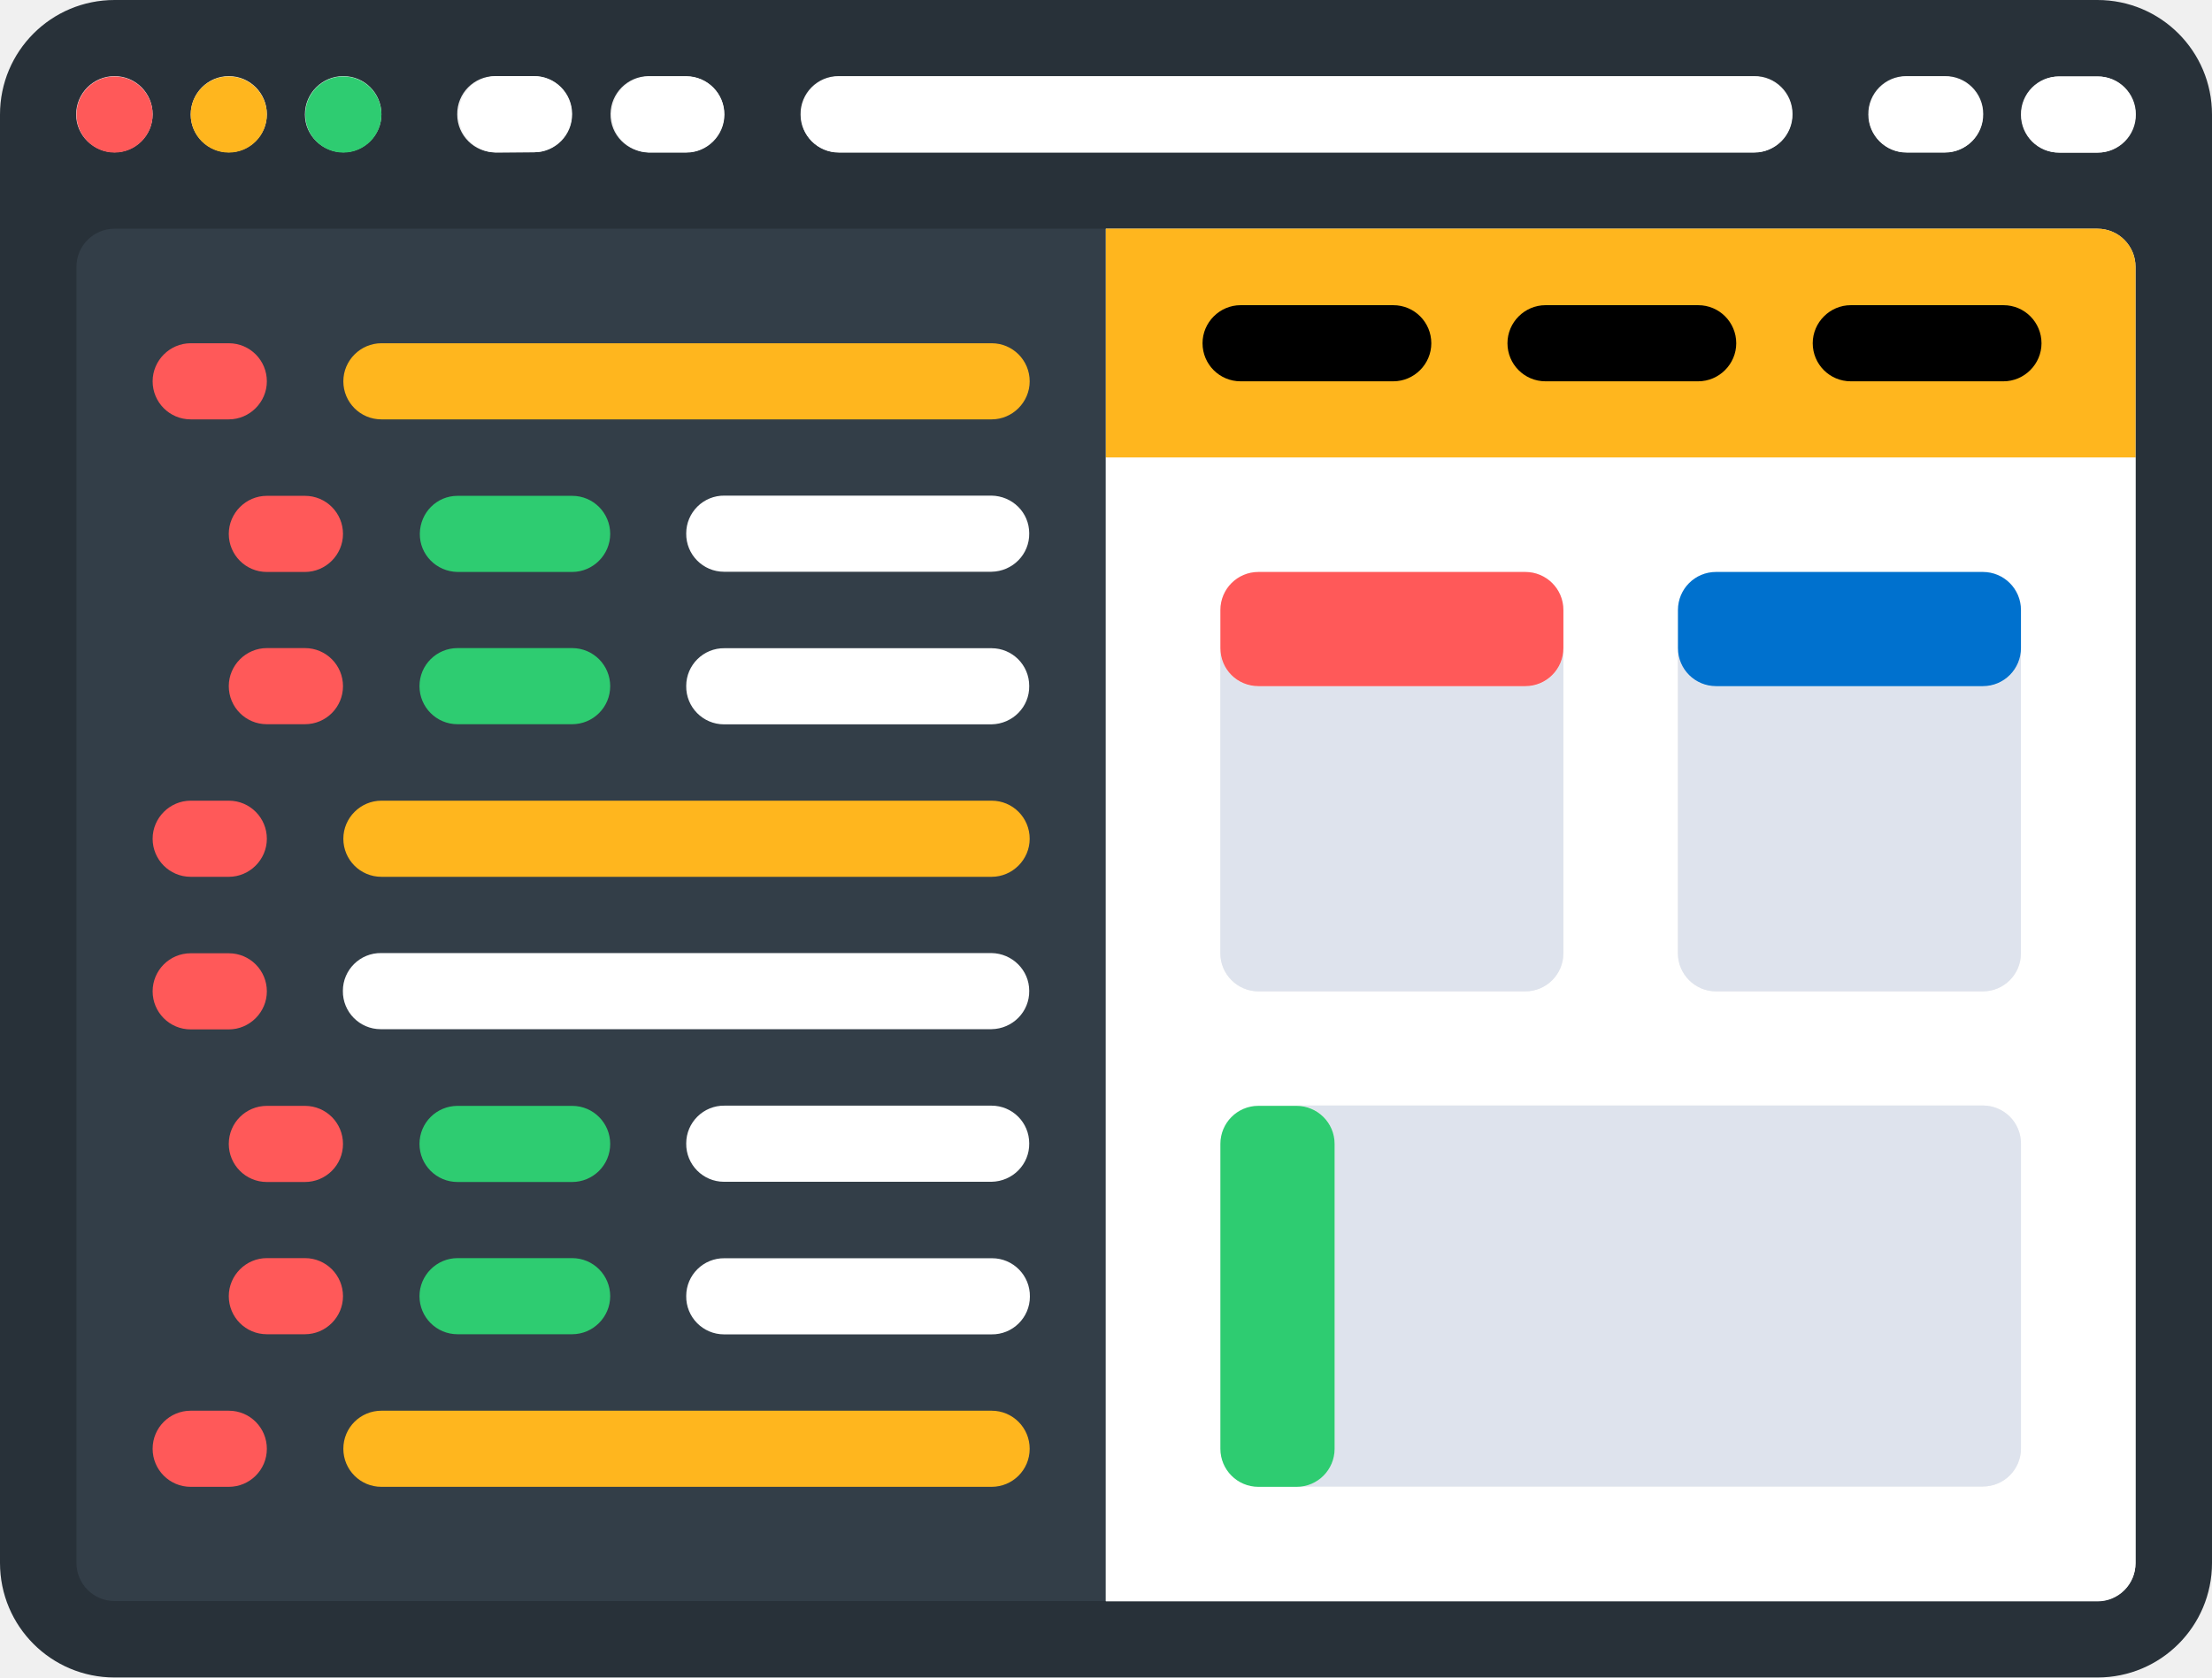
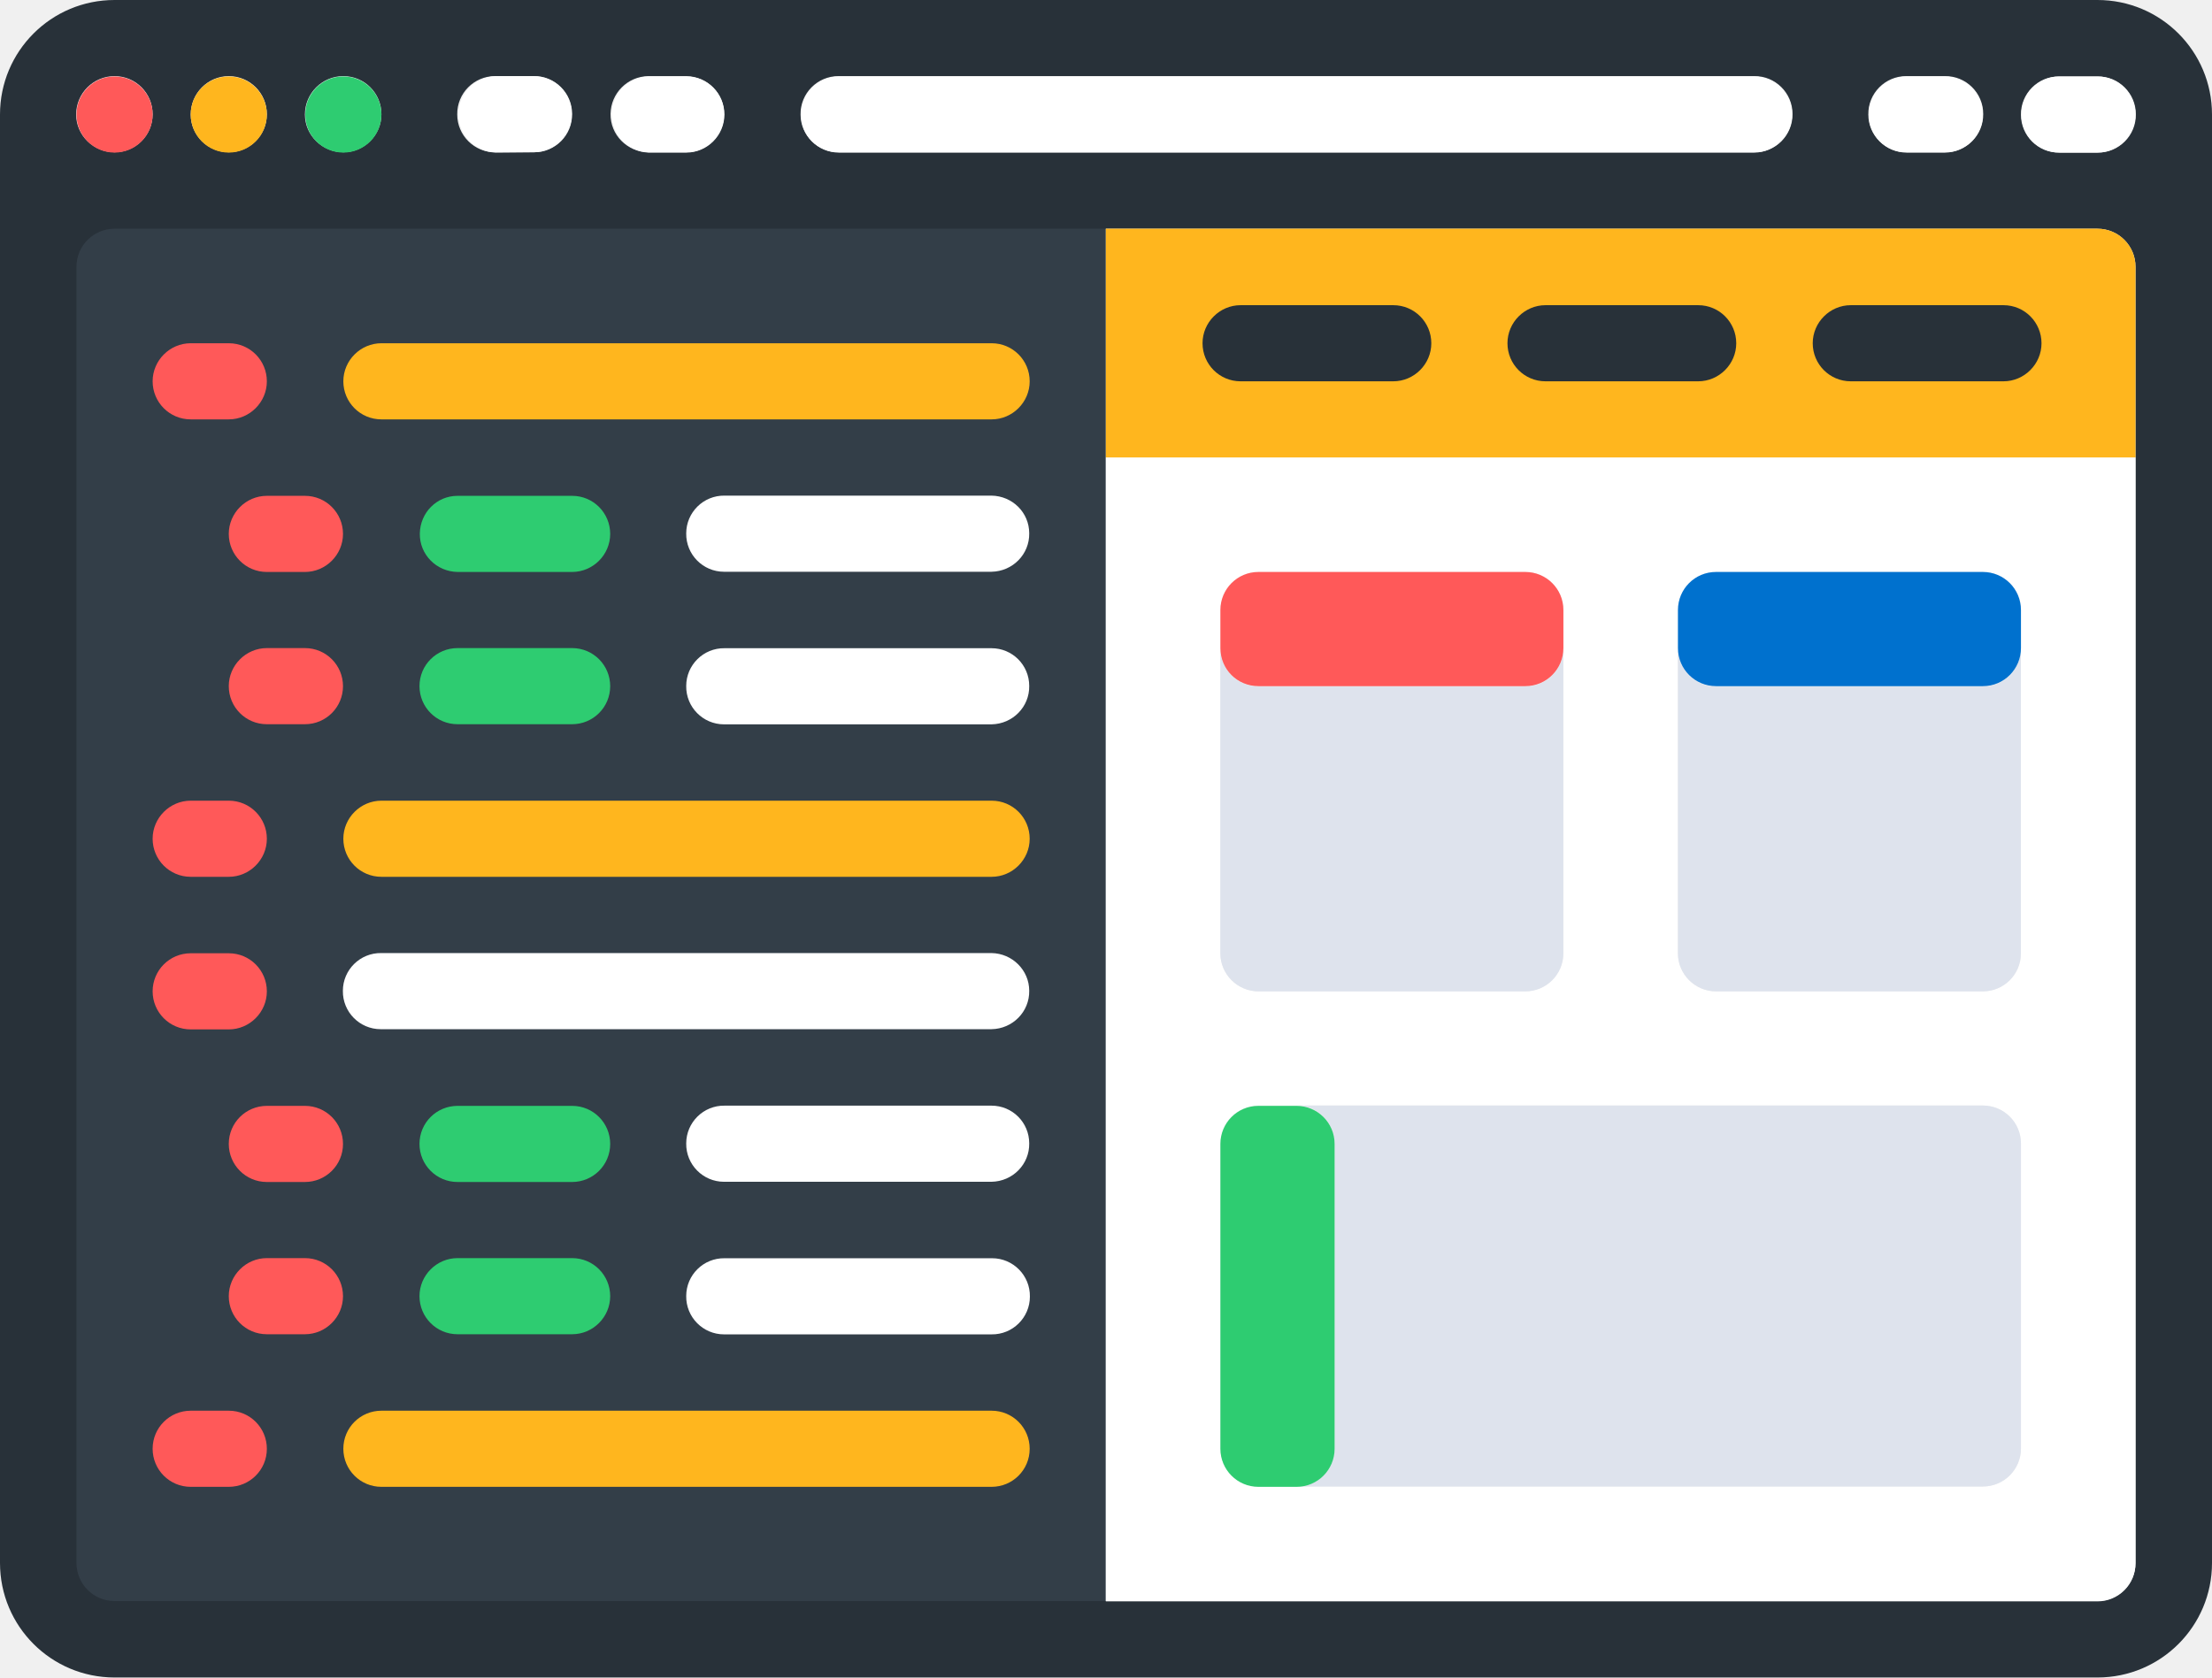
<svg xmlns="http://www.w3.org/2000/svg" version="1.1" id="Group_2938" x="0px" y="0px" viewBox="0 0 656.5 498" style="enable-background:new 0 0 656.5 498;" xml:space="preserve">
  <style type="text/css">
	.st0{fill:#333E48;}
	.st1{fill:#283139;}
	.st2{fill:#FFFFFF;}
	.st3{fill:#FF5959;}
	.st4{fill:#FFB61E;}
	.st5{fill:#2ECC71;}
	.st6{fill:#DEE3ED;}
	.st7{fill:#0071CE;}
</style>
  <g>
-     <path id="Path_7633" class="st0" d="M328.2,62.4H26c-6.4,0-11.6,5.2-11.6,11.6v395.2c0,6.4,5.2,11.6,11.6,11.6c0,0,0,0,0,0h302.2   L328.2,62.4L328.2,62.4z" />
-     <path id="Path_7616" class="st1" d="M622.5,0H34C15.2,0,0,15.2,0,34c0,0,0,0,0,0V464c0,18.8,15.2,34,34,34c0,0,0,0,0,0h588.5   c18.8,0,34-15.2,34-34c0,0,0,0,0,0V34C656.5,15.2,641.3,0,622.5,0L622.5,0z M565.9,22.6h11.3c6.3-0.1,11.4,5,11.4,11.2   c0.1,6.3-5,11.4-11.2,11.4c-0.1,0-0.1,0-0.2,0h-11.3c-6.3,0.1-11.4-5-11.4-11.2c-0.1-6.3,5-11.4,11.2-11.4   C565.8,22.6,565.8,22.6,565.9,22.6z M249,22.6h271.6c6.3-0.1,11.4,5,11.4,11.2c0.1,6.3-5,11.4-11.2,11.4c-0.1,0-0.1,0-0.2,0H249   c-6.3,0.1-11.4-5-11.4-11.2c-0.1-6.3,5-11.4,11.2-11.4C248.9,22.6,248.9,22.6,249,22.6z M192.4,22.6h11.3   c6.3,0.1,11.3,5.2,11.2,11.4c-0.1,6.2-5,11.2-11.2,11.2h-11.3c-6.3-0.1-11.3-5.2-11.2-11.4C181.3,27.7,186.2,22.7,192.4,22.6z    M147.1,22.6h11.3c6.3-0.1,11.4,5,11.4,11.2c0.1,6.3-5,11.4-11.2,11.4c-0.1,0-0.1,0-0.2,0h-11.3c-6.3,0.1-11.4-5-11.4-11.2   c-0.1-6.3,5-11.4,11.2-11.4C147,22.6,147.1,22.6,147.1,22.6z M101.9,22.6c6.3,0,11.3,5.1,11.3,11.3s-5.1,11.3-11.3,11.3   S90.5,40.2,90.5,34c0,0,0,0,0,0C90.5,27.7,95.6,22.6,101.9,22.6z M67.9,22.6c6.3,0,11.3,5.1,11.3,11.3c0,6.3-5.1,11.3-11.3,11.3   S56.6,40.2,56.6,34c0,0,0,0,0,0C56.6,27.7,61.7,22.6,67.9,22.6L67.9,22.6z M34,22.6c6.3,0,11.3,5.1,11.3,11.3   c0,6.3-5.1,11.3-11.3,11.3S22.6,40.2,22.6,34c0,0,0,0,0,0C22.6,27.7,27.7,22.6,34,22.6L34,22.6z M633.8,135.8V464   c0,6.3-5.1,11.3-11.3,11.3H34c-6.3,0-11.3-5.1-11.3-11.3V79.2c0-6.3,5.1-11.3,11.3-11.3h588.5c6.3,0,11.3,5.1,11.3,11.3   L633.8,135.8z M622.5,45.3h-11.3c-6.3,0.1-11.4-5-11.4-11.2c-0.1-6.3,5-11.4,11.2-11.4c0.1,0,0.1,0,0.2,0h11.3   c6.3-0.1,11.4,5,11.4,11.2c0.1,6.3-5,11.4-11.2,11.4C622.6,45.3,622.6,45.3,622.5,45.3z" />
-     <path id="Path_7617" class="st2" d="M328.2,475.4h294.3c6.3,0,11.3-5.1,11.3-11.3V135.8H328.2V475.4z M498,192.4v-11.3   c0-6.3,5.1-11.3,11.3-11.3h79.2c6.3,0,11.3,5.1,11.3,11.3V283c0,6.3-5.1,11.3-11.3,11.3h-79.2c-6.3,0-11.3-5.1-11.3-11.3V192.4z    M362.2,192.4v-11.3c0-6.3,5.1-11.3,11.3-11.3h79.2c6.3,0,11.3,5.1,11.3,11.3V283c0,6.3-5.1,11.3-11.3,11.3h-79.2   c-6.3,0-11.3-5.1-11.3-11.3L362.2,192.4L362.2,192.4z M373.5,328.2h215c6.3,0,11.3,5.1,11.3,11.3v90.5c0,6.3-5.1,11.3-11.3,11.3   h-215c-6.3,0-11.3-5.1-11.3-11.3v-90.5C362.2,333.3,367.2,328.2,373.5,328.2z" />
+     <path id="Path_7633" class="st0" d="M328.2,62.4H26c-6.4,0-11.6,5.2-11.6,11.6v395.2c0,6.4,5.2,11.6,11.6,11.6l0,0h302.2V62.4   L328.2,62.4z" />
+     <path id="Path_7616" class="st1" d="M622.5,0H34C15.2,0,0,15.2,0,34l0,0v430c0,18.8,15.2,34,34,34l0,0h588.5c18.8,0,34-15.2,34-34   l0,0V34C656.5,15.2,641.3,0,622.5,0L622.5,0z M565.9,22.6h11.3c6.3-0.1,11.4,5,11.4,11.2c0.1,6.3-5,11.4-11.2,11.4   c-0.1,0-0.1,0-0.2,0h-11.3c-6.3,0.1-11.4-5-11.4-11.2c-0.1-6.3,5-11.4,11.2-11.4C565.8,22.6,565.8,22.6,565.9,22.6z M249,22.6   h271.6c6.3-0.1,11.4,5,11.4,11.2c0.1,6.3-5,11.4-11.2,11.4c-0.1,0-0.1,0-0.2,0H249c-6.3,0.1-11.4-5-11.4-11.2   c-0.1-6.3,5-11.4,11.2-11.4C248.9,22.6,248.9,22.6,249,22.6z M192.4,22.6h11.3c6.3,0.1,11.3,5.2,11.2,11.4s-5,11.2-11.2,11.2h-11.3   c-6.3-0.1-11.3-5.2-11.2-11.4C181.3,27.7,186.2,22.7,192.4,22.6z M147.1,22.6h11.3c6.3-0.1,11.4,5,11.4,11.2   c0.1,6.3-5,11.4-11.2,11.4c-0.1,0-0.1,0-0.2,0h-11.3c-6.3,0.1-11.4-5-11.4-11.2c-0.1-6.3,5-11.4,11.2-11.4   C147,22.6,147.1,22.6,147.1,22.6z M101.9,22.6c6.3,0,11.3,5.1,11.3,11.3s-5.1,11.3-11.3,11.3s-11.4-5-11.4-11.2l0,0   C90.5,27.7,95.6,22.6,101.9,22.6z M67.9,22.6c6.3,0,11.3,5.1,11.3,11.3c0,6.3-5.1,11.3-11.3,11.3s-11.3-5-11.3-11.2l0,0   C56.6,27.7,61.7,22.6,67.9,22.6L67.9,22.6z M34,22.6c6.3,0,11.3,5.1,11.3,11.3c0,6.3-5.1,11.3-11.3,11.3s-11.4-5-11.4-11.2l0,0   C22.6,27.7,27.7,22.6,34,22.6L34,22.6z M633.8,135.8V464c0,6.3-5.1,11.3-11.3,11.3H34c-6.3,0-11.3-5.1-11.3-11.3V79.2   c0-6.3,5.1-11.3,11.3-11.3h588.5c6.3,0,11.3,5.1,11.3,11.3V135.8z M622.5,45.3h-11.3c-6.3,0.1-11.4-5-11.4-11.2   c-0.1-6.3,5-11.4,11.2-11.4c0.1,0,0.1,0,0.2,0h11.3c6.3-0.1,11.4,5,11.4,11.2c0.1,6.3-5,11.4-11.2,11.4   C622.6,45.3,622.6,45.3,622.5,45.3z" />
+     <path id="Path_7617" class="st2" d="M328.2,475.4h294.3c6.3,0,11.3-5.1,11.3-11.3V135.8H328.2V475.4z M498,192.4v-11.3   c0-6.3,5.1-11.3,11.3-11.3h79.2c6.3,0,11.3,5.1,11.3,11.3V283c0,6.3-5.1,11.3-11.3,11.3h-79.2c-6.3,0-11.3-5.1-11.3-11.3V192.4z    M362.2,192.4v-11.3c0-6.3,5.1-11.3,11.3-11.3h79.2c6.3,0,11.3,5.1,11.3,11.3V283c0,6.3-5.1,11.3-11.3,11.3h-79.2   c-6.3,0-11.3-5.1-11.3-11.3V192.4L362.2,192.4z M373.5,328.2h215c6.3,0,11.3,5.1,11.3,11.3V430c0,6.3-5.1,11.3-11.3,11.3h-215   c-6.3,0-11.3-5.1-11.3-11.3v-90.5C362.2,333.3,367.2,328.2,373.5,328.2z" />
    <circle id="Ellipse_319" class="st3" cx="34" cy="34" r="11.3" />
    <circle id="Ellipse_320" class="st4" cx="67.9" cy="34" r="11.3" />
    <circle id="Ellipse_321" class="st5" cx="101.9" cy="34" r="11.3" />
-     <path id="Union_21" class="st2" d="M611.2,45.3c-6.3,0-11.3-5.1-11.3-11.3s5.1-11.3,11.3-11.3l0,0h11.3c6.3,0,11.3,5.1,11.3,11.3   s-5.1,11.3-11.3,11.3H611.2z M565.9,45.3c-6.3,0-11.3-5.1-11.3-11.3s5.1-11.3,11.3-11.3l0,0h11.3c6.3,0,11.3,5.1,11.3,11.3   s-5.1,11.3-11.3,11.3L565.9,45.3z M249,45.3c-6.3,0-11.3-5.1-11.3-11.3s5.1-11.3,11.3-11.3l0,0h271.6c6.3,0,11.3,5.1,11.3,11.3   s-5.1,11.3-11.3,11.3H249z M192.4,45.3c-6.2-0.3-11.1-5.6-10.8-11.8c0.3-5.9,4.9-10.6,10.8-10.8h11.3c6.3,0,11.3,5.1,11.3,11.3   s-5.1,11.3-11.3,11.3L192.4,45.3z M147.1,45.3c-6.2-0.2-11.2-5.4-11-11.7c0.2-6,5-10.8,11-11h11.3c6.3,0,11.3,5.1,11.3,11.3   s-5.1,11.3-11.3,11.3L147.1,45.3z" />
-     <path id="Path_7623" class="st4" d="M622.5,67.9H328.2v67.9h305.6V79.2C633.8,73,628.8,67.9,622.5,67.9   C622.5,67.9,622.5,67.9,622.5,67.9z" />
-     <path id="Union_17" d="M549.3,113.2c-6.3,0-11.3-5.1-11.3-11.3s5.1-11.3,11.3-11.3h45.3c6.3,0,11.3,5.1,11.3,11.3   s-5.1,11.3-11.3,11.3H549.3z M458.7,113.2c-6.3,0-11.3-5.1-11.3-11.3s5.1-11.3,11.3-11.3l0,0H504c6.3,0,11.3,5.1,11.3,11.3   s-5.1,11.3-11.3,11.3H458.7z M368.2,113.2c-6.3,0-11.3-5.1-11.3-11.3s5.1-11.3,11.3-11.3h45.3c6.3,0,11.3,5.1,11.3,11.3   s-5.1,11.3-11.3,11.3H368.2z" />
+     <path id="Union_21" class="st2" d="M611.2,45.3c-6.3,0-11.3-5.1-11.3-11.3s5.1-11.3,11.3-11.3l0,0h11.3c6.3,0,11.3,5.1,11.3,11.3   s-5.1,11.3-11.3,11.3H611.2z M565.9,45.3c-6.3,0-11.3-5.1-11.3-11.3s5.1-11.3,11.3-11.3l0,0h11.3c6.3,0,11.3,5.1,11.3,11.3   s-5.1,11.3-11.3,11.3H565.9z M249,45.3c-6.3,0-11.3-5.1-11.3-11.3s5.1-11.3,11.3-11.3l0,0h271.6c6.3,0,11.3,5.1,11.3,11.3   s-5.1,11.3-11.3,11.3H249z M192.4,45.3c-6.2-0.3-11.1-5.6-10.8-11.8c0.3-5.9,4.9-10.6,10.8-10.8h11.3c6.3,0,11.3,5.1,11.3,11.3   s-5.1,11.3-11.3,11.3H192.4z M147.1,45.3c-6.2-0.2-11.2-5.4-11-11.7c0.2-6,5-10.8,11-11h11.3c6.3,0,11.3,5.1,11.3,11.3   s-5.1,11.3-11.3,11.3L147.1,45.3z" />
+     <path id="Path_7623" class="st4" d="M622.5,67.9H328.2v67.9h305.6V79.2C633.8,73,628.8,67.9,622.5,67.9L622.5,67.9z" />
+     <path id="Union_17" class="st1" d="M549.3,113.2c-6.3,0-11.3-5.1-11.3-11.3s5.1-11.3,11.3-11.3h45.3c6.3,0,11.3,5.1,11.3,11.3   s-5.1,11.3-11.3,11.3H549.3z M458.7,113.2c-6.3,0-11.3-5.1-11.3-11.3s5.1-11.3,11.3-11.3l0,0H504c6.3,0,11.3,5.1,11.3,11.3   s-5.1,11.3-11.3,11.3H458.7z M368.2,113.2c-6.3,0-11.3-5.1-11.3-11.3s5.1-11.3,11.3-11.3h45.3c6.3,0,11.3,5.1,11.3,11.3   s-5.1,11.3-11.3,11.3H368.2z" />
    <g id="Group_2935" transform="translate(-3867.819 2064.408)">
      <path id="Path_7627" class="st6" d="M4241.3-1770.1h79.2c6.3,0,11.3-5.1,11.3-11.3v-90.5c0,6.3-5.1,11.3-11.3,11.3h-79.2    c-6.3,0-11.3-5.1-11.3-11.3v90.5C4230-1775.2,4235.1-1770.1,4241.3-1770.1z" />
      <path id="Path_7628" class="st6" d="M4377.1-1770.1h79.2c6.3,0,11.3-5.1,11.3-11.3v-90.5c0,6.3-5.1,11.3-11.3,11.3h-79.2    c-6.3,0-11.3-5.1-11.3-11.3v90.5C4365.8-1775.2,4370.9-1770.1,4377.1-1770.1z" />
    </g>
    <path id="Path_7629" class="st3" d="M373.5,203.7h79.2c6.3,0,11.3-5.1,11.3-11.3v-11.3c0-6.3-5.1-11.3-11.3-11.3h-79.2   c-6.3,0-11.3,5.1-11.3,11.3v11.3C362.2,198.7,367.2,203.7,373.5,203.7z" />
    <path id="Path_7630" class="st7" d="M509.3,203.7h79.2c6.3,0,11.3-5.1,11.3-11.3v-11.3c0-6.3-5.1-11.3-11.3-11.3h-79.2   c-6.3,0-11.3,5.1-11.3,11.3v11.3C498,198.7,503.1,203.7,509.3,203.7z" />
-     <path id="Path_7631" class="st6" d="M396.1,339.5v90.5c0,6.3-5.1,11.3-11.3,11.3h203.7c6.3,0,11.3-5.1,11.3-11.3v-90.5   c0-6.3-5.1-11.3-11.3-11.3H384.8C391.1,328.2,396.1,333.3,396.1,339.5z" />
+     <path id="Path_7631" class="st6" d="M396.1,339.5V430c0,6.3-5.1,11.3-11.3,11.3h203.7c6.3,0,11.3-5.1,11.3-11.3v-90.5   c0-6.3-5.1-11.3-11.3-11.3H384.8C391.1,328.2,396.1,333.3,396.1,339.5z" />
    <path id="Path_7632" class="st5" d="M373.5,441.4h11.3c6.3,0,11.3-5.1,11.3-11.3v-90.5c0-6.3-5.1-11.3-11.3-11.3h-11.3   c-6.3,0-11.3,5.1-11.3,11.3v90.5C362.2,436.3,367.2,441.4,373.5,441.4z" />
    <path id="Union_18" class="st4" d="M113.2,441.4c-6.3,0-11.3-5.1-11.3-11.3c0-6.3,5.1-11.3,11.3-11.3h181.1   c6.3,0,11.3,5.1,11.3,11.3c0,6.3-5.1,11.3-11.3,11.3H113.2z M113.2,260.3c-6.3,0-11.3-5.1-11.3-11.3s5.1-11.3,11.3-11.3h181.1   c6.3,0,11.3,5.1,11.3,11.3s-5.1,11.3-11.3,11.3H113.2z M113.2,124.5c-6.3,0-11.3-5.1-11.3-11.3s5.1-11.3,11.3-11.3h181.1   c6.3,0,11.3,5.1,11.3,11.3s-5.1,11.3-11.3,11.3H113.2z" />
    <path id="Union_20" class="st5" d="M135.8,396.1c-6.3,0-11.3-5.1-11.3-11.3s5.1-11.3,11.3-11.3h34c6.3,0,11.3,5.1,11.3,11.3   s-5.1,11.3-11.3,11.3H135.8z M135.8,350.9c-6.3,0-11.3-5.1-11.3-11.3c0-6.3,5.1-11.3,11.3-11.3h34c6.3,0,11.3,5.1,11.3,11.3   c0,6.3-5.1,11.3-11.3,11.3H135.8z M135.8,215c-6.3,0-11.3-5.1-11.3-11.3c0-6.3,5.1-11.3,11.3-11.3h34c6.3,0,11.3,5.1,11.3,11.3   c0,6.3-5.1,11.3-11.3,11.3H135.8z M135.8,169.8c-6.3-0.1-11.3-5.2-11.2-11.4c0.1-6.2,5-11.2,11.2-11.2h34c6.3,0,11.3,5.1,11.3,11.3   s-5.1,11.3-11.3,11.3L135.8,169.8z" />
    <g id="Group_2937" transform="translate(-4128.137 2019.137)">
      <path id="Path_7638" class="st2" d="M4422.4-1736.2h-181.1c-6.3-0.1-11.4,5-11.4,11.2c-0.1,6.3,5,11.4,11.2,11.4    c0.1,0,0.1,0,0.2,0h181.1c6.3-0.1,11.3-5.2,11.2-11.4C4433.6-1731.1,4428.6-1736.1,4422.4-1736.2z" />
      <path id="Path_7639" class="st2" d="M4422.4-1872h-79.2c-6.3-0.1-11.4,5-11.4,11.2c-0.1,6.3,5,11.4,11.2,11.4c0.1,0,0.1,0,0.2,0    h79.2c6.3-0.1,11.3-5.2,11.2-11.4C4433.6-1867,4428.6-1871.9,4422.4-1872L4422.4-1872z" />
      <path id="Path_7640" class="st2" d="M4422.4-1826.7h-79.2c-6.3-0.1-11.4,5-11.4,11.2c-0.1,6.3,5,11.4,11.2,11.4c0.1,0,0.1,0,0.2,0    h79.2c6.3-0.1,11.3-5.2,11.2-11.4C4433.6-1821.7,4428.6-1826.7,4422.4-1826.7L4422.4-1826.7z" />
      <path id="Path_7641" class="st2" d="M4422.4-1690.9h-79.2c-6.3-0.1-11.4,5-11.4,11.2c-0.1,6.3,5,11.4,11.2,11.4c0.1,0,0.1,0,0.2,0    h79.2c6.3-0.1,11.3-5.2,11.2-11.4C4433.6-1685.9,4428.6-1690.9,4422.4-1690.9L4422.4-1690.9z" />
      <path id="Path_7642" class="st2" d="M4422.4-1645.6h-79.2c-6.3-0.1-11.4,5-11.4,11.2c-0.1,6.3,5,11.4,11.2,11.4c0.1,0,0.1,0,0.2,0    h79.2c6.3,0.1,11.4-5,11.4-11.2c0.1-6.3-5-11.4-11.2-11.4C4422.6-1645.6,4422.5-1645.6,4422.4-1645.6L4422.4-1645.6z" />
    </g>
-     <path id="Union_19" class="st3" d="M56.6,441.4c-6.3,0-11.3-5.1-11.3-11.3c0-6.3,5.1-11.3,11.3-11.3h11.3c6.3,0,11.3,5.1,11.3,11.3   c0,6.3-5.1,11.3-11.3,11.3H56.6z M79.2,396.1c-6.3,0-11.3-5.1-11.3-11.3s5.1-11.3,11.3-11.3l0,0h11.3c6.3,0,11.3,5.1,11.3,11.3   s-5.1,11.3-11.3,11.3H79.2z M79.2,350.9c-6.3,0-11.3-5.1-11.3-11.3c0-6.3,5.1-11.3,11.3-11.3l0,0h11.3c6.3,0,11.3,5.1,11.3,11.3   c0,6.3-5.1,11.3-11.3,11.3H79.2z M56.6,305.6c-6.3,0-11.3-5.1-11.3-11.3S50.3,283,56.6,283h11.3c6.3,0,11.3,5.1,11.3,11.3   s-5.1,11.3-11.3,11.3H56.6z M56.6,260.3c-6.3,0-11.3-5.1-11.3-11.3s5.1-11.3,11.3-11.3h11.3c6.3,0,11.3,5.1,11.3,11.3   s-5.1,11.3-11.3,11.3H56.6z M79.2,215c-6.3,0-11.3-5.1-11.3-11.3s5.1-11.3,11.3-11.3l0,0h11.3c6.3,0,11.3,5.1,11.3,11.3   S96.8,215,90.5,215H79.2z M79.2,169.8c-6.3,0-11.3-5.1-11.3-11.3s5.1-11.3,11.3-11.3l0,0h11.3c6.3,0,11.3,5.1,11.3,11.3   s-5.1,11.3-11.3,11.3H79.2z M56.6,124.5c-6.3,0-11.3-5.1-11.3-11.3s5.1-11.3,11.3-11.3h11.3c6.3,0,11.3,5.1,11.3,11.3   s-5.1,11.3-11.3,11.3H56.6z" />
+     <path id="Union_19" class="st3" d="M56.6,441.4c-6.3,0-11.3-5.1-11.3-11.3c0-6.3,5.1-11.3,11.3-11.3h11.3c6.3,0,11.3,5.1,11.3,11.3   c0,6.3-5.1,11.3-11.3,11.3H56.6z M79.2,396.1c-6.3,0-11.3-5.1-11.3-11.3s5.1-11.3,11.3-11.3l0,0h11.3c6.3,0,11.3,5.1,11.3,11.3   s-5.1,11.3-11.3,11.3H79.2z M79.2,350.9c-6.3,0-11.3-5.1-11.3-11.3c0-6.3,5.1-11.3,11.3-11.3l0,0h11.3c6.3,0,11.3,5.1,11.3,11.3   c0,6.3-5.1,11.3-11.3,11.3H79.2z M56.6,305.6c-6.3,0-11.3-5.1-11.3-11.3s5-11.3,11.3-11.3h11.3c6.3,0,11.3,5.1,11.3,11.3   s-5.1,11.3-11.3,11.3L56.6,305.6L56.6,305.6z M56.6,260.3c-6.3,0-11.3-5.1-11.3-11.3s5.1-11.3,11.3-11.3h11.3   c6.3,0,11.3,5.1,11.3,11.3s-5.1,11.3-11.3,11.3H56.6z M79.2,215c-6.3,0-11.3-5.1-11.3-11.3s5.1-11.3,11.3-11.3l0,0h11.3   c6.3,0,11.3,5.1,11.3,11.3s-5,11.3-11.3,11.3H79.2z M79.2,169.8c-6.3,0-11.3-5.1-11.3-11.3s5.1-11.3,11.3-11.3l0,0h11.3   c6.3,0,11.3,5.1,11.3,11.3s-5.1,11.3-11.3,11.3H79.2z M56.6,124.5c-6.3,0-11.3-5.1-11.3-11.3s5.1-11.3,11.3-11.3h11.3   c6.3,0,11.3,5.1,11.3,11.3s-5.1,11.3-11.3,11.3H56.6z" />
  </g>
</svg>
